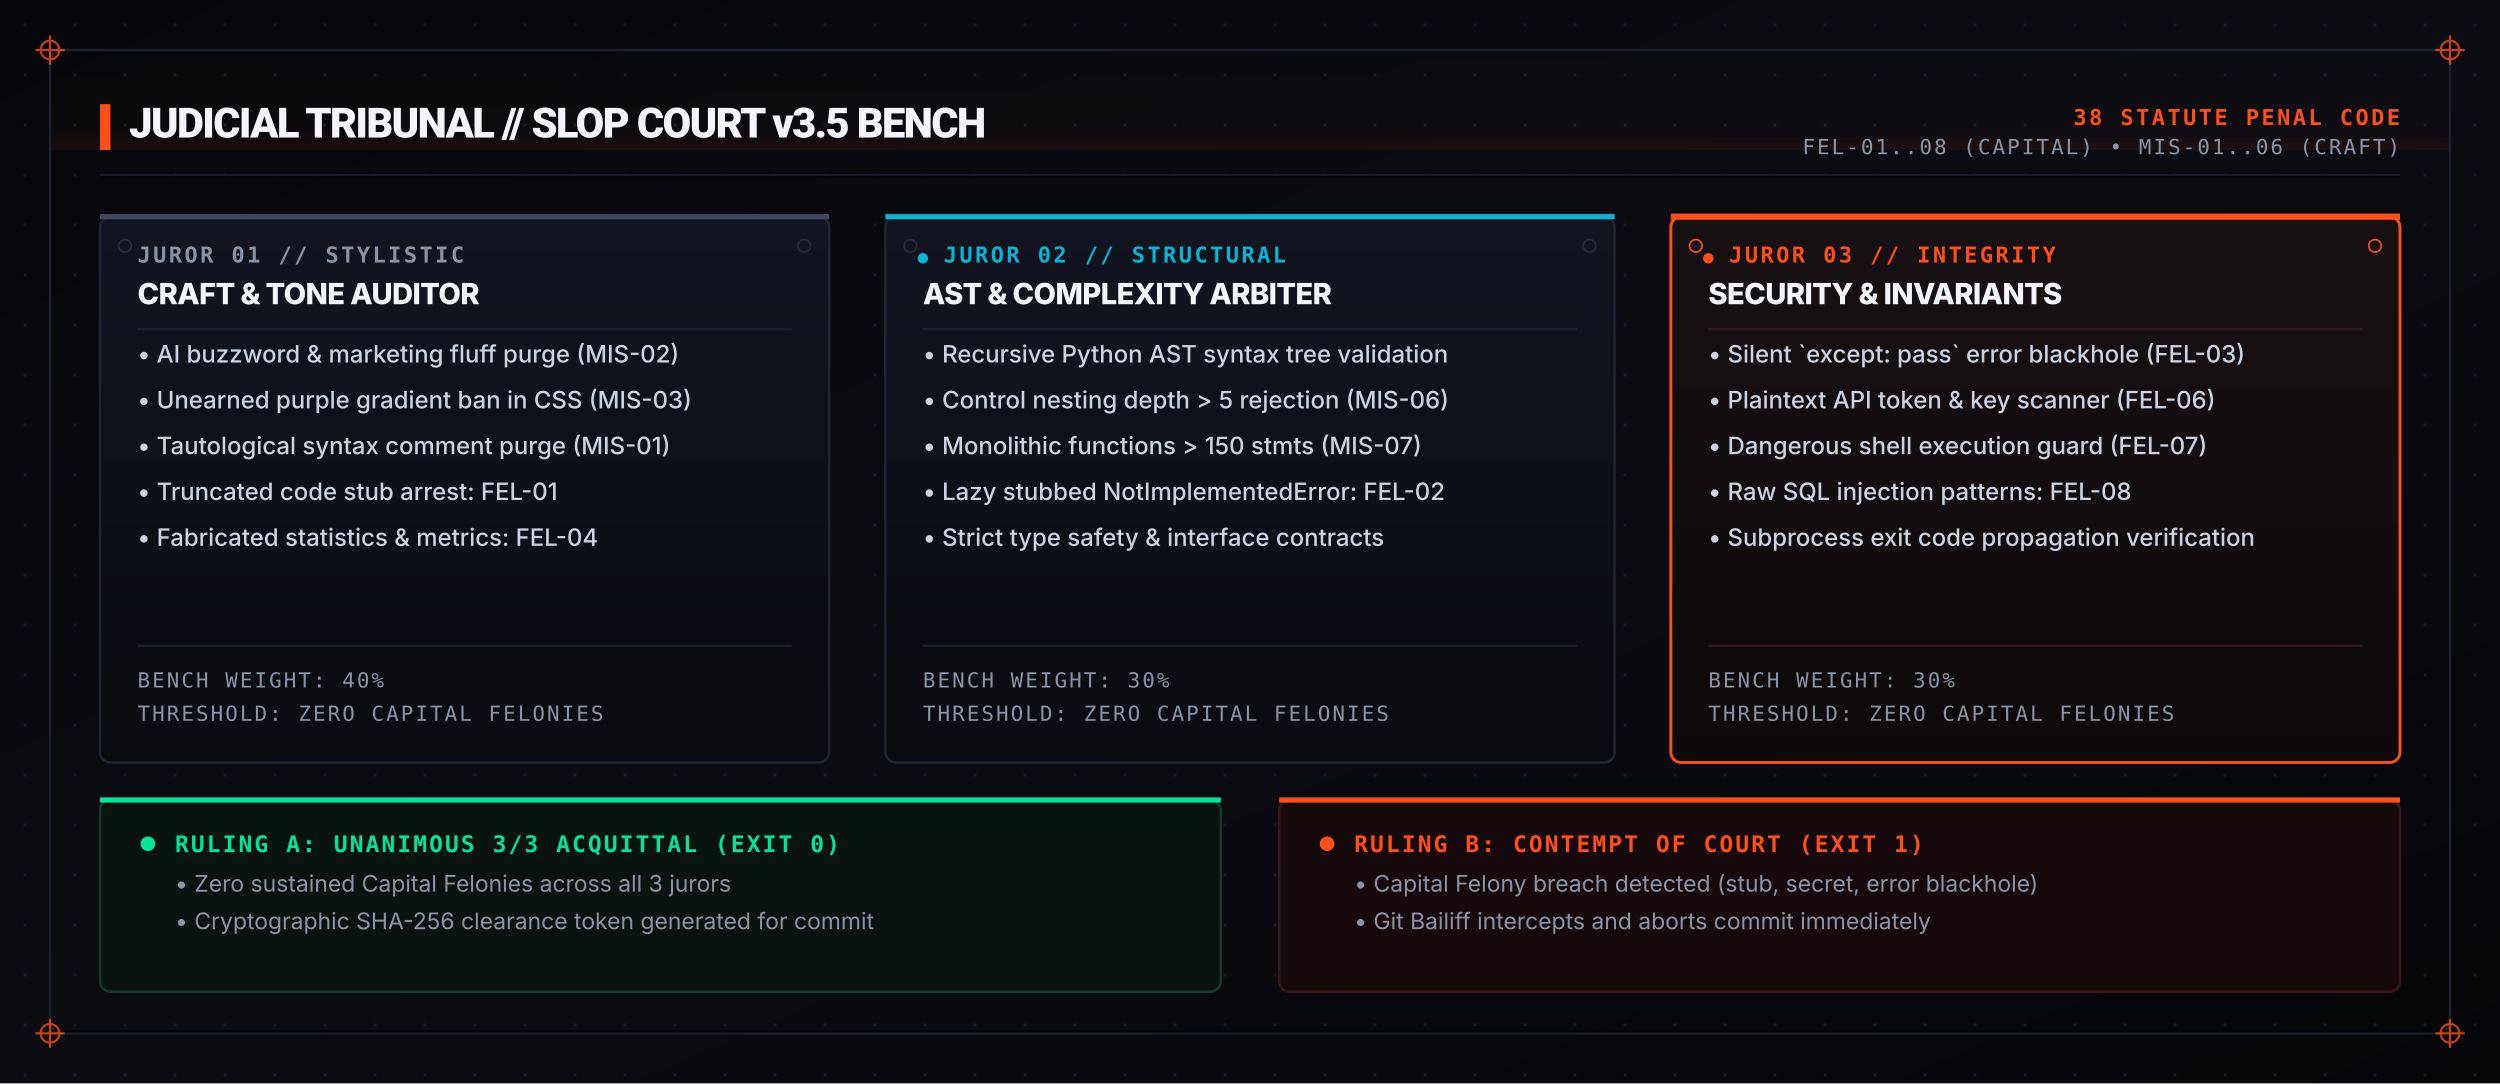
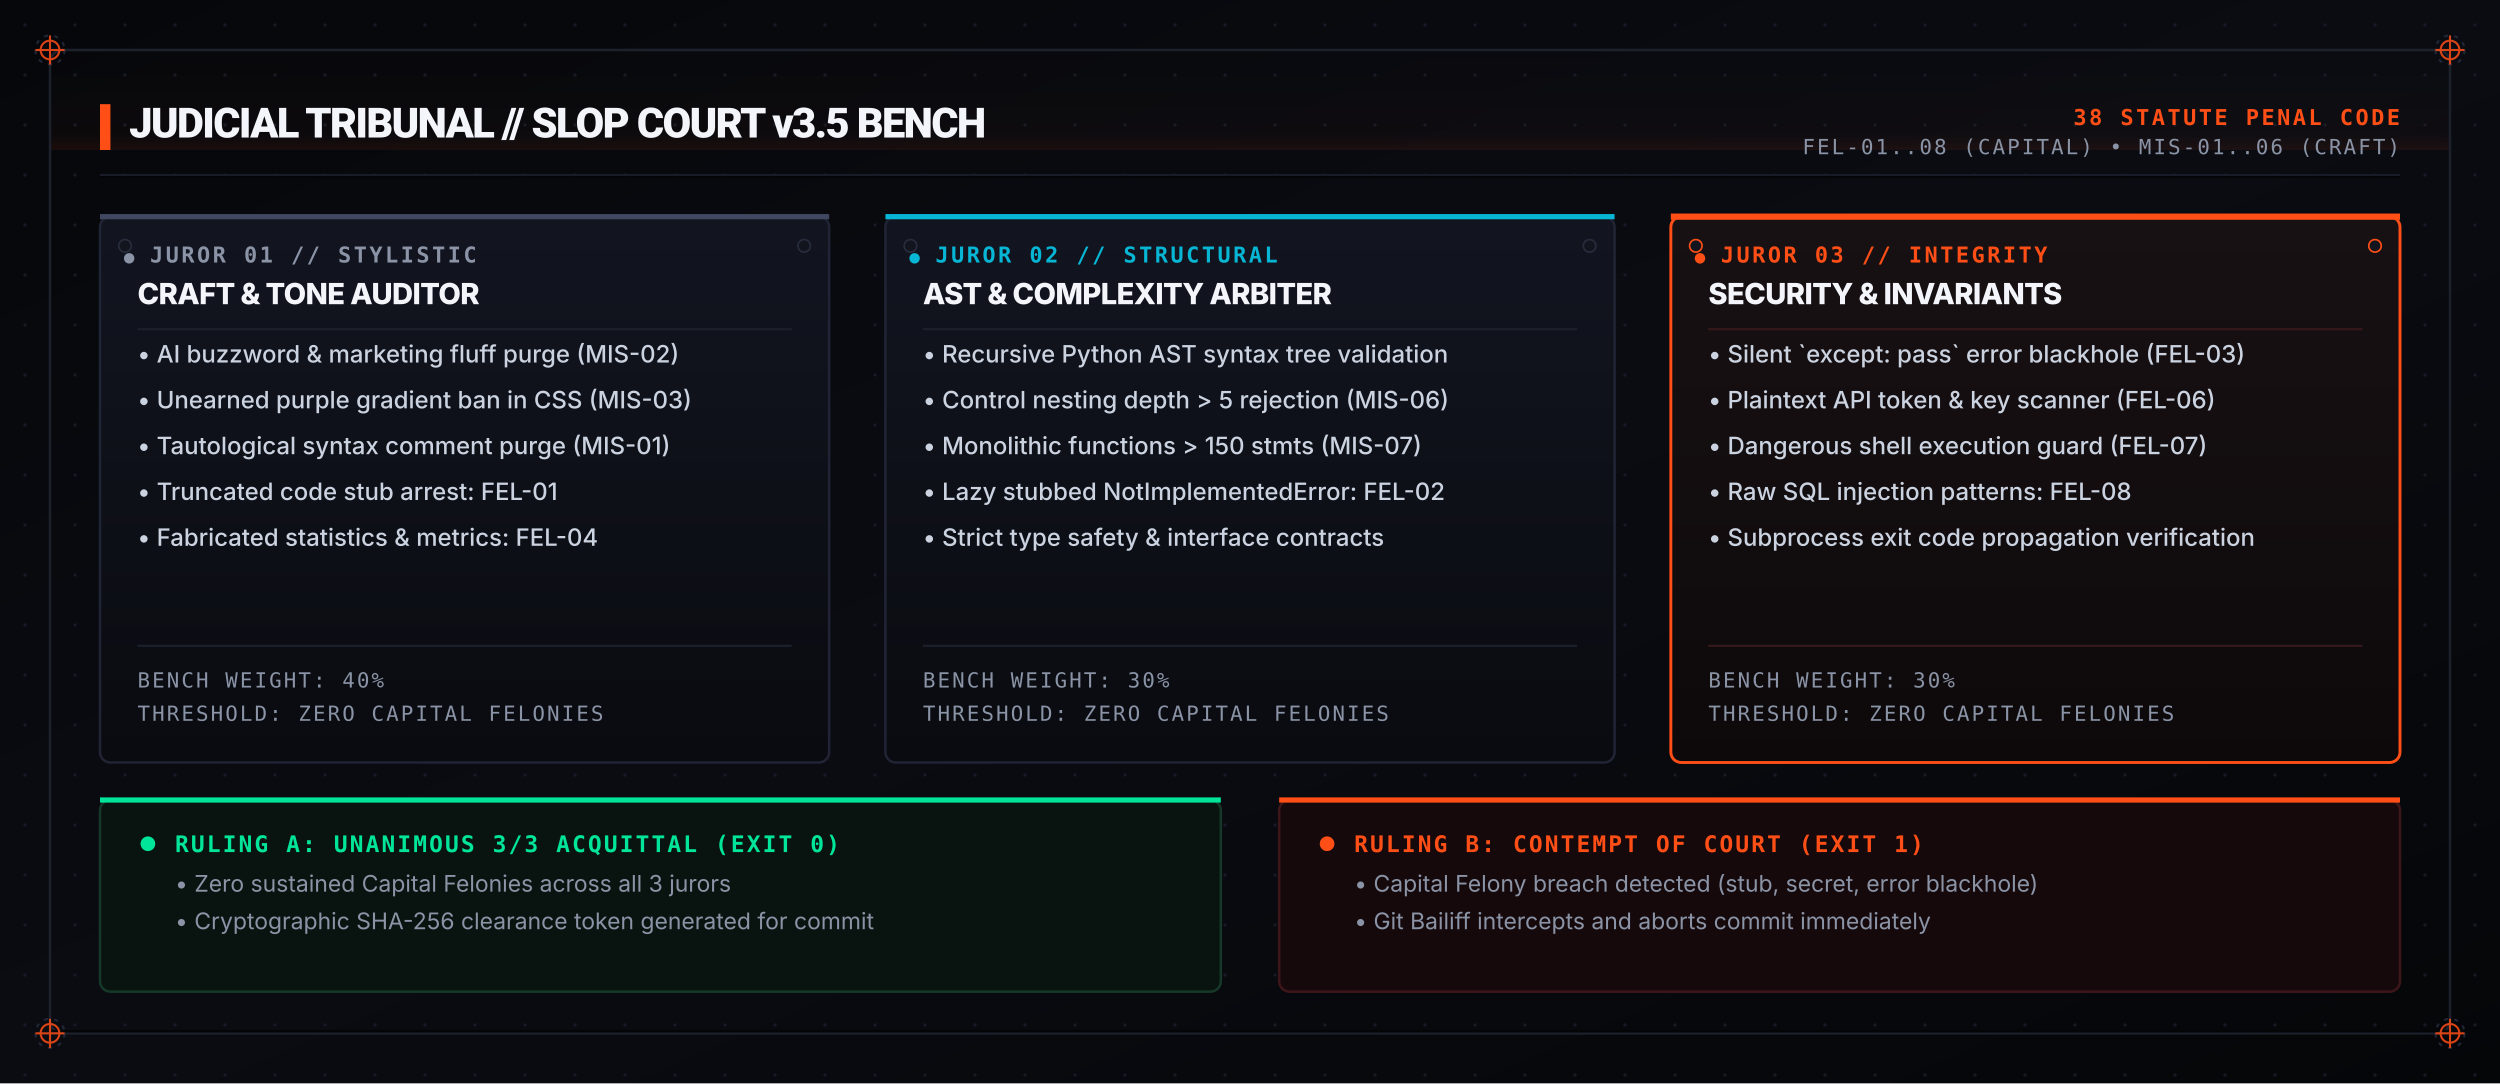
<svg xmlns="http://www.w3.org/2000/svg" viewBox="0 0 1200 520" width="100%" height="100%">
  <defs>
    <linearGradient id="courtGround" x1="0%" y1="0%" x2="100%" y2="100%">
      <stop offset="0%" stop-color="#06070a" />
      <stop offset="50%" stop-color="#0a0c12" />
      <stop offset="100%" stop-color="#050608" />
    </linearGradient>
    <linearGradient id="jurorGrad" x1="0%" y1="0%" x2="0%" y2="100%">
      <stop offset="0%" stop-color="#121520" />
      <stop offset="100%" stop-color="#0a0b10" />
    </linearGradient>
    <linearGradient id="jurorAlertGrad" x1="0%" y1="0%" x2="0%" y2="100%">
      <stop offset="0%" stop-color="#181113" />
      <stop offset="100%" stop-color="#0d090b" />
    </linearGradient>
    <linearGradient id="bevelLight" x1="0%" y1="0%" x2="100%" y2="0%">
      <stop offset="0%" stop-color="#1f2434" />
      <stop offset="50%" stop-color="#353c52" />
      <stop offset="100%" stop-color="#1f2434" />
    </linearGradient>
    <pattern id="dotGrid" width="24" height="24" patternUnits="userSpaceOnUse">
      <circle cx="12" cy="12" r="0.8" fill="#171a26" />
    </pattern>
    <linearGradient id="radarBeam" x1="0%" y1="0%" x2="0%" y2="100%">
      <stop offset="0%" stop-color="#ff4f17" stop-opacity="0" />
      <stop offset="85%" stop-color="#ff4f17" stop-opacity="0.02" />
      <stop offset="100%" stop-color="#ff4f17" stop-opacity="0.08" />
    </linearGradient>
  </defs>
  <style>
    /* Typography Invariants */
    .head-title { font-family: -apple-system, BlinkMacSystemFont, "Segoe UI", Roboto, "Helvetica Neue", sans-serif; font-weight: 900; font-size: 20px; letter-spacing: -0.8px; fill: #f3f5fa; }
    .mono-meta { font-family: "JetBrains Mono", "SF Mono", Consolas, monospace; font-size: 10px; letter-spacing: 1px; fill: #8a94a6; }
    .mono-bold { font-family: "JetBrains Mono", "SF Mono", Consolas, monospace; font-size: 10.5px; font-weight: 700; letter-spacing: 1.2px; }
    .col-title { font-family: -apple-system, BlinkMacSystemFont, "Segoe UI", sans-serif; font-weight: 800; font-size: 14px; fill: #f3f5fa; letter-spacing: -0.3px; }
    .item-bullet { font-family: -apple-system, BlinkMacSystemFont, "Segoe UI", sans-serif; font-weight: 500; font-size: 11.5px; fill: #cbd3e1; }
    .verdict-title { font-family: "JetBrains Mono", "SF Mono", monospace; font-size: 11px; font-weight: 800; letter-spacing: 1px; }
    .verdict-line { font-family: -apple-system, BlinkMacSystemFont, "Segoe UI", sans-serif; font-size: 11px; fill: #8a94a6; }

    /* Keyframe Animations */
    @keyframes radar-sweep {
      0% { transform: translateY(0); opacity: 0.2; }
      50% { opacity: 0.6; }
      100% { transform: translateY(472px); opacity: 0; }
    }
    @keyframes beacon-ping {
-       0%, 100% { r: 3.5px; opacity: 0.95; }
-       50% { r: 7.5px; opacity: 0.25; }
+       0% { r: 3.5px; opacity: 0.95; }
+       100% { r: 9px; opacity: 0; }
    }
    @keyframes security-pulse {
-       0%, 100% { stroke-opacity: 0.7; }
-       50% { stroke-opacity: 1; }
+       0%, 100% { stroke-opacity: 0.7; filter: drop-shadow(0 0 2px rgba(255,79,23,0.3)); }
+       50% { stroke-opacity: 1; filter: drop-shadow(0 0 8px rgba(255,79,23,0.7)); }
+     }
+     @keyframes reticle-spin-cw {
+       from { transform: rotate(0deg); }
+       to { transform: rotate(360deg); }
+     }
+     @keyframes reticle-spin-ccw {
+       from { transform: rotate(360deg); }
+       to { transform: rotate(0deg); }
+     }
+     @keyframes laser-accent {
+       0%, 100% { opacity: 0.7; }
+       50% { opacity: 1; filter: drop-shadow(0 0 4px currentColor); }
+     }
+     @keyframes acquittal-glow {
+       0%, 100% { filter: drop-shadow(0 0 1px rgba(0,229,153,0.3)); stroke: #00e599; }
+       50% { filter: drop-shadow(0 0 6px rgba(0,229,153,0.8)); stroke: #34d399; }
+     }
+     @keyframes conviction-glow {
+       0%, 100% { filter: drop-shadow(0 0 1px rgba(255,79,23,0.3)); stroke: #ff4f17; }
+       50% { filter: drop-shadow(0 0 6px rgba(255,79,23,0.8)); stroke: #ff7043; }
+     }
+     @keyframes pip-blink {
+       0%, 100% { transform: scale(1); opacity: 0.7; }
+       50% { transform: scale(1.3); opacity: 1; }
    }

    .anim-scan { animation: radar-sweep 7s ease-in-out infinite; }
-     .anim-ping { animation: beacon-ping 2s cubic-bezier(0.4, 0, 0.6, 1) infinite; }
+     .anim-ping { animation: beacon-ping 2s cubic-bezier(0.2, 0.6, 0.4, 1) infinite; }
    .anim-security { animation: security-pulse 2.5s ease-in-out infinite; }
+     .anim-spin-cw { animation: reticle-spin-cw 22s linear infinite; }
+     .anim-spin-ccw { animation: reticle-spin-ccw 28s linear infinite; }
+     .anim-laser { animation: laser-accent 2.4s ease-in-out infinite; }
+     .anim-acquit { animation: acquittal-glow 2.5s ease-in-out infinite; }
+     .anim-convict { animation: conviction-glow 2.5s ease-in-out infinite; }
+     .anim-pip { animation: pip-blink 2s ease-in-out infinite; }
  </style>
  <rect width="1200" height="520" fill="url(#courtGround)" />
  <rect width="1200" height="520" fill="url(#dotGrid)" />
  <g clip-path="url(#courtClip)">
    <rect x="24" y="24" width="1152" height="48" fill="url(#radarBeam)" class="anim-scan" />
  </g>
  <clipPath id="courtClip">
    <rect x="24" y="24" width="1152" height="472" />
  </clipPath>
  <rect x="24" y="24" width="1152" height="472" rx="6" fill="none" stroke="#1d212c" stroke-width="1.2" />
  <line x1="25" y1="25" x2="1175" y2="25" stroke="url(#bevelLight)" stroke-width="1" />
  <line x1="25" y1="495" x2="1175" y2="495" stroke="#040507" stroke-width="1.2" />
-   <g stroke="#ff4f17" stroke-width="1" opacity="0.8">
-     <circle cx="24" cy="24" r="4.5" fill="none" />
-     <line x1="17" y1="24" x2="31" y2="24" />
-     <line x1="24" y1="17" x2="24" y2="31" />
-     <circle cx="1176" cy="24" r="4.5" fill="none" />
-     <line x1="1169" y1="24" x2="1183" y2="24" />
-     <line x1="1176" y1="17" x2="1176" y2="31" />
-     <circle cx="24" cy="496" r="4.5" fill="none" />
-     <line x1="17" y1="496" x2="31" y2="496" />
-     <line x1="24" y1="489" x2="24" y2="503" />
-     <circle cx="1176" cy="496" r="4.5" fill="none" />
-     <line x1="1169" y1="496" x2="1183" y2="496" />
-     <line x1="1176" y1="489" x2="1176" y2="503" />
+   <g stroke="#ff4f17" stroke-width="1" opacity="0.85">
+     <g transform="translate(24, 24)">
+       <circle cx="0" cy="0" r="7" fill="none" stroke="#252b3c" stroke-dasharray="2 3" class="anim-spin-cw" />
+       <circle cx="0" cy="0" r="4.5" fill="none" />
+       <line x1="-7" y1="0" x2="7" y2="0" />
+       <line x1="0" y1="-7" x2="0" y2="7" />
+     </g>
+     <g transform="translate(1176, 24)">
+       <circle cx="0" cy="0" r="7" fill="none" stroke="#252b3c" stroke-dasharray="2 3" class="anim-spin-ccw" />
+       <circle cx="0" cy="0" r="4.5" fill="none" />
+       <line x1="-7" y1="0" x2="7" y2="0" />
+       <line x1="0" y1="-7" x2="0" y2="7" />
+     </g>
+     <g transform="translate(24, 496)">
+       <circle cx="0" cy="0" r="7" fill="none" stroke="#252b3c" stroke-dasharray="2 3" class="anim-spin-ccw" />
+       <circle cx="0" cy="0" r="4.5" fill="none" />
+       <line x1="-7" y1="0" x2="7" y2="0" />
+       <line x1="0" y1="-7" x2="0" y2="7" />
+     </g>
+     <g transform="translate(1176, 496)">
+       <circle cx="0" cy="0" r="7" fill="none" stroke="#252b3c" stroke-dasharray="2 3" class="anim-spin-cw" />
+       <circle cx="0" cy="0" r="4.5" fill="none" />
+       <line x1="-7" y1="0" x2="7" y2="0" />
+       <line x1="0" y1="-7" x2="0" y2="7" />
+     </g>
  </g>
  <g transform="translate(48, 50)">
    <rect width="5" height="22" fill="#ff4f17" />
    <text x="14" y="16" class="head-title">JUDICIAL TRIBUNAL // SLOP COURT v3.5 BENCH</text>
    <text x="1104" y="10" text-anchor="end" class="mono-bold" fill="#ff4f17">38 STATUTE PENAL CODE</text>
    <text x="1104" y="24" text-anchor="end" class="mono-meta" fill="#8a94a6">FEL-01..08 (CAPITAL) • MIS-01..06 (CRAFT)</text>
  </g>
  <line x1="48" y1="84" x2="1152" y2="84" stroke="#181c28" stroke-width="1" />
  <line x1="48" y1="85" x2="1152" y2="85" stroke="#040507" stroke-width="1" />
  <g transform="translate(48, 104)">
    <rect width="350" height="262" rx="5" fill="url(#jurorGrad)" stroke="#202434" stroke-width="1.2" />
-     <line x1="0" y1="0" x2="350" y2="0" stroke="#404760" stroke-width="2.5" />
+     <line x1="0" y1="0" x2="350" y2="0" stroke="#404760" stroke-width="2.5" class="anim-laser" />
    <circle cx="12" cy="14" r="3" fill="#12141e" stroke="#282d3e" stroke-width="0.8" />
    <circle cx="338" cy="14" r="3" fill="#12141e" stroke="#282d3e" stroke-width="0.8" />
    <g transform="translate(18, 22)">
-       <text x="0" y="0" class="mono-bold" fill="#8a94a6">JUROR 01 // STYLISTIC</text>
+       <circle cx="-4" cy="-2" r="2.5" fill="#8a94a6" class="anim-pip" />
+       <text x="6" y="0" class="mono-bold" fill="#8a94a6">JUROR 01 // STYLISTIC</text>
      <text x="0" y="20" class="col-title">CRAFT &amp; TONE AUDITOR</text>
      <line x1="0" y1="32" x2="314" y2="32" stroke="#1c202c" />
      <g transform="translate(0, 48)">
        <text x="0" y="0" class="item-bullet">• AI buzzword &amp; marketing fluff purge (MIS-02)</text>
        <text x="0" y="22" class="item-bullet">• Unearned purple gradient ban in CSS (MIS-03)</text>
        <text x="0" y="44" class="item-bullet">• Tautological syntax comment purge (MIS-01)</text>
        <text x="0" y="66" class="item-bullet">• Truncated code stub arrest: FEL-01</text>
        <text x="0" y="88" class="item-bullet">• Fabricated statistics &amp; metrics: FEL-04</text>
      </g>
      <line x1="0" y1="184" x2="314" y2="184" stroke="#1c202c" />
      <text x="0" y="204" class="mono-meta" fill="#cbd3e1">BENCH WEIGHT: 40%</text>
      <text x="0" y="220" class="mono-meta" fill="#4e566c">THRESHOLD: ZERO CAPITAL FELONIES</text>
    </g>
  </g>
  <g transform="translate(425, 104)">
    <rect width="350" height="262" rx="5" fill="url(#jurorGrad)" stroke="#202434" stroke-width="1.2" />
-     <line x1="0" y1="0" x2="350" y2="0" stroke="#06b6d4" stroke-width="2.5" />
+     <line x1="0" y1="0" x2="350" y2="0" stroke="#06b6d4" stroke-width="2.5" class="anim-laser" />
    <circle cx="12" cy="14" r="3" fill="#12141e" stroke="#282d3e" stroke-width="0.8" />
    <circle cx="338" cy="14" r="3" fill="#12141e" stroke="#282d3e" stroke-width="0.8" />
    <g transform="translate(18, 22)">
-       <circle cx="0" cy="-2" r="2.5" fill="#06b6d4" />
-       <text x="10" y="0" class="mono-bold" fill="#06b6d4">JUROR 02 // STRUCTURAL</text>
+       <circle cx="-4" cy="-2" r="2.5" fill="#06b6d4" class="anim-pip" />
+       <text x="6" y="0" class="mono-bold" fill="#06b6d4">JUROR 02 // STRUCTURAL</text>
      <text x="0" y="20" class="col-title">AST &amp; COMPLEXITY ARBITER</text>
      <line x1="0" y1="32" x2="314" y2="32" stroke="#1c202c" />
      <g transform="translate(0, 48)">
        <text x="0" y="0" class="item-bullet">• Recursive Python AST syntax tree validation</text>
        <text x="0" y="22" class="item-bullet">• Control nesting depth &gt; 5 rejection (MIS-06)</text>
        <text x="0" y="44" class="item-bullet">• Monolithic functions &gt; 150 stmts (MIS-07)</text>
        <text x="0" y="66" class="item-bullet">• Lazy stubbed NotImplementedError: FEL-02</text>
        <text x="0" y="88" class="item-bullet">• Strict type safety &amp; interface contracts</text>
      </g>
      <line x1="0" y1="184" x2="314" y2="184" stroke="#1c202c" />
      <text x="0" y="204" class="mono-meta" fill="#cbd3e1">BENCH WEIGHT: 30%</text>
      <text x="0" y="220" class="mono-meta" fill="#4e566c">THRESHOLD: ZERO CAPITAL FELONIES</text>
    </g>
  </g>
  <g transform="translate(802, 104)">
    <rect width="350" height="262" rx="5" fill="url(#jurorAlertGrad)" stroke="#ff4f17" stroke-width="1.4" class="anim-security" />
-     <line x1="0" y1="0" x2="350" y2="0" stroke="#ff4f17" stroke-width="3" />
+     <line x1="0" y1="0" x2="350" y2="0" stroke="#ff4f17" stroke-width="3" class="anim-laser" />
    <circle cx="12" cy="14" r="3" fill="#12141e" stroke="#ff4f17" stroke-width="0.8" />
    <circle cx="338" cy="14" r="3" fill="#12141e" stroke="#ff4f17" stroke-width="0.8" />
    <g transform="translate(18, 22)">
-       <circle cx="0" cy="-2" r="2.5" fill="#ff4f17" class="anim-ping" />
-       <text x="10" y="0" class="mono-bold" fill="#ff4f17">JUROR 03 // INTEGRITY</text>
+       <circle cx="-4" cy="-2" r="2.5" fill="#ff4f17" opacity="0.3" class="anim-ping" />
+       <circle cx="-4" cy="-2" r="2.5" fill="#ff4f17" />
+       <text x="6" y="0" class="mono-bold" fill="#ff4f17">JUROR 03 // INTEGRITY</text>
      <text x="0" y="20" class="col-title">SECURITY &amp; INVARIANTS</text>
      <line x1="0" y1="32" x2="314" y2="32" stroke="#36181b" />
      <g transform="translate(0, 48)">
        <text x="0" y="0" class="item-bullet">• Silent `except: pass` error blackhole (FEL-03)</text>
        <text x="0" y="22" class="item-bullet">• Plaintext API token &amp; key scanner (FEL-06)</text>
        <text x="0" y="44" class="item-bullet">• Dangerous shell execution guard (FEL-07)</text>
        <text x="0" y="66" class="item-bullet">• Raw SQL injection patterns: FEL-08</text>
        <text x="0" y="88" class="item-bullet">• Subprocess exit code propagation verification</text>
      </g>
      <line x1="0" y1="184" x2="314" y2="184" stroke="#36181b" />
      <text x="0" y="204" class="mono-meta" fill="#ff4f17">BENCH WEIGHT: 30%</text>
      <text x="0" y="220" class="mono-meta" fill="#8a94a6">THRESHOLD: ZERO CAPITAL FELONIES</text>
    </g>
  </g>
  <g transform="translate(48, 384)">
    <rect width="538" height="92" rx="5" fill="#091410" stroke="#163828" stroke-width="1.2" />
-     <line x1="0" y1="0" x2="538" y2="0" stroke="#00e599" stroke-width="2.5" />
+     <line x1="0" y1="0" x2="538" y2="0" stroke="#00e599" stroke-width="2.5" class="anim-acquit" />
    <g transform="translate(18, 16)">
-       <circle cx="5" cy="5" r="3.5" fill="#00e599" class="anim-ping" />
+       <circle cx="5" cy="5" r="3.5" fill="#00e599" opacity="0.3" class="anim-ping" />
+       <circle cx="5" cy="5" r="3.5" fill="#00e599" />
      <text x="18" y="9" class="verdict-title" fill="#00e599">RULING A: UNANIMOUS 3/3 ACQUITTAL (EXIT 0)</text>
      <text x="18" y="28" class="verdict-line">• Zero sustained Capital Felonies across all 3 jurors</text>
      <text x="18" y="46" class="verdict-line">• Cryptographic SHA-256 clearance token generated for commit</text>
    </g>
  </g>
  <g transform="translate(614, 384)">
    <rect width="538" height="92" rx="5" fill="#16090c" stroke="#3d161a" stroke-width="1.2" />
-     <line x1="0" y1="0" x2="538" y2="0" stroke="#ff4f17" stroke-width="2.5" />
+     <line x1="0" y1="0" x2="538" y2="0" stroke="#ff4f17" stroke-width="2.5" class="anim-convict" />
    <g transform="translate(18, 16)">
-       <circle cx="5" cy="5" r="3.5" fill="#ff4f17" class="anim-ping" />
+       <circle cx="5" cy="5" r="3.5" fill="#ff4f17" opacity="0.3" class="anim-ping" />
+       <circle cx="5" cy="5" r="3.5" fill="#ff4f17" />
      <text x="18" y="9" class="verdict-title" fill="#ff4f17">RULING B: CONTEMPT OF COURT (EXIT 1)</text>
      <text x="18" y="28" class="verdict-line">• Capital Felony breach detected (stub, secret, error blackhole)</text>
      <text x="18" y="46" class="verdict-line">• Git Bailiff intercepts and aborts commit immediately</text>
    </g>
  </g>
</svg>
